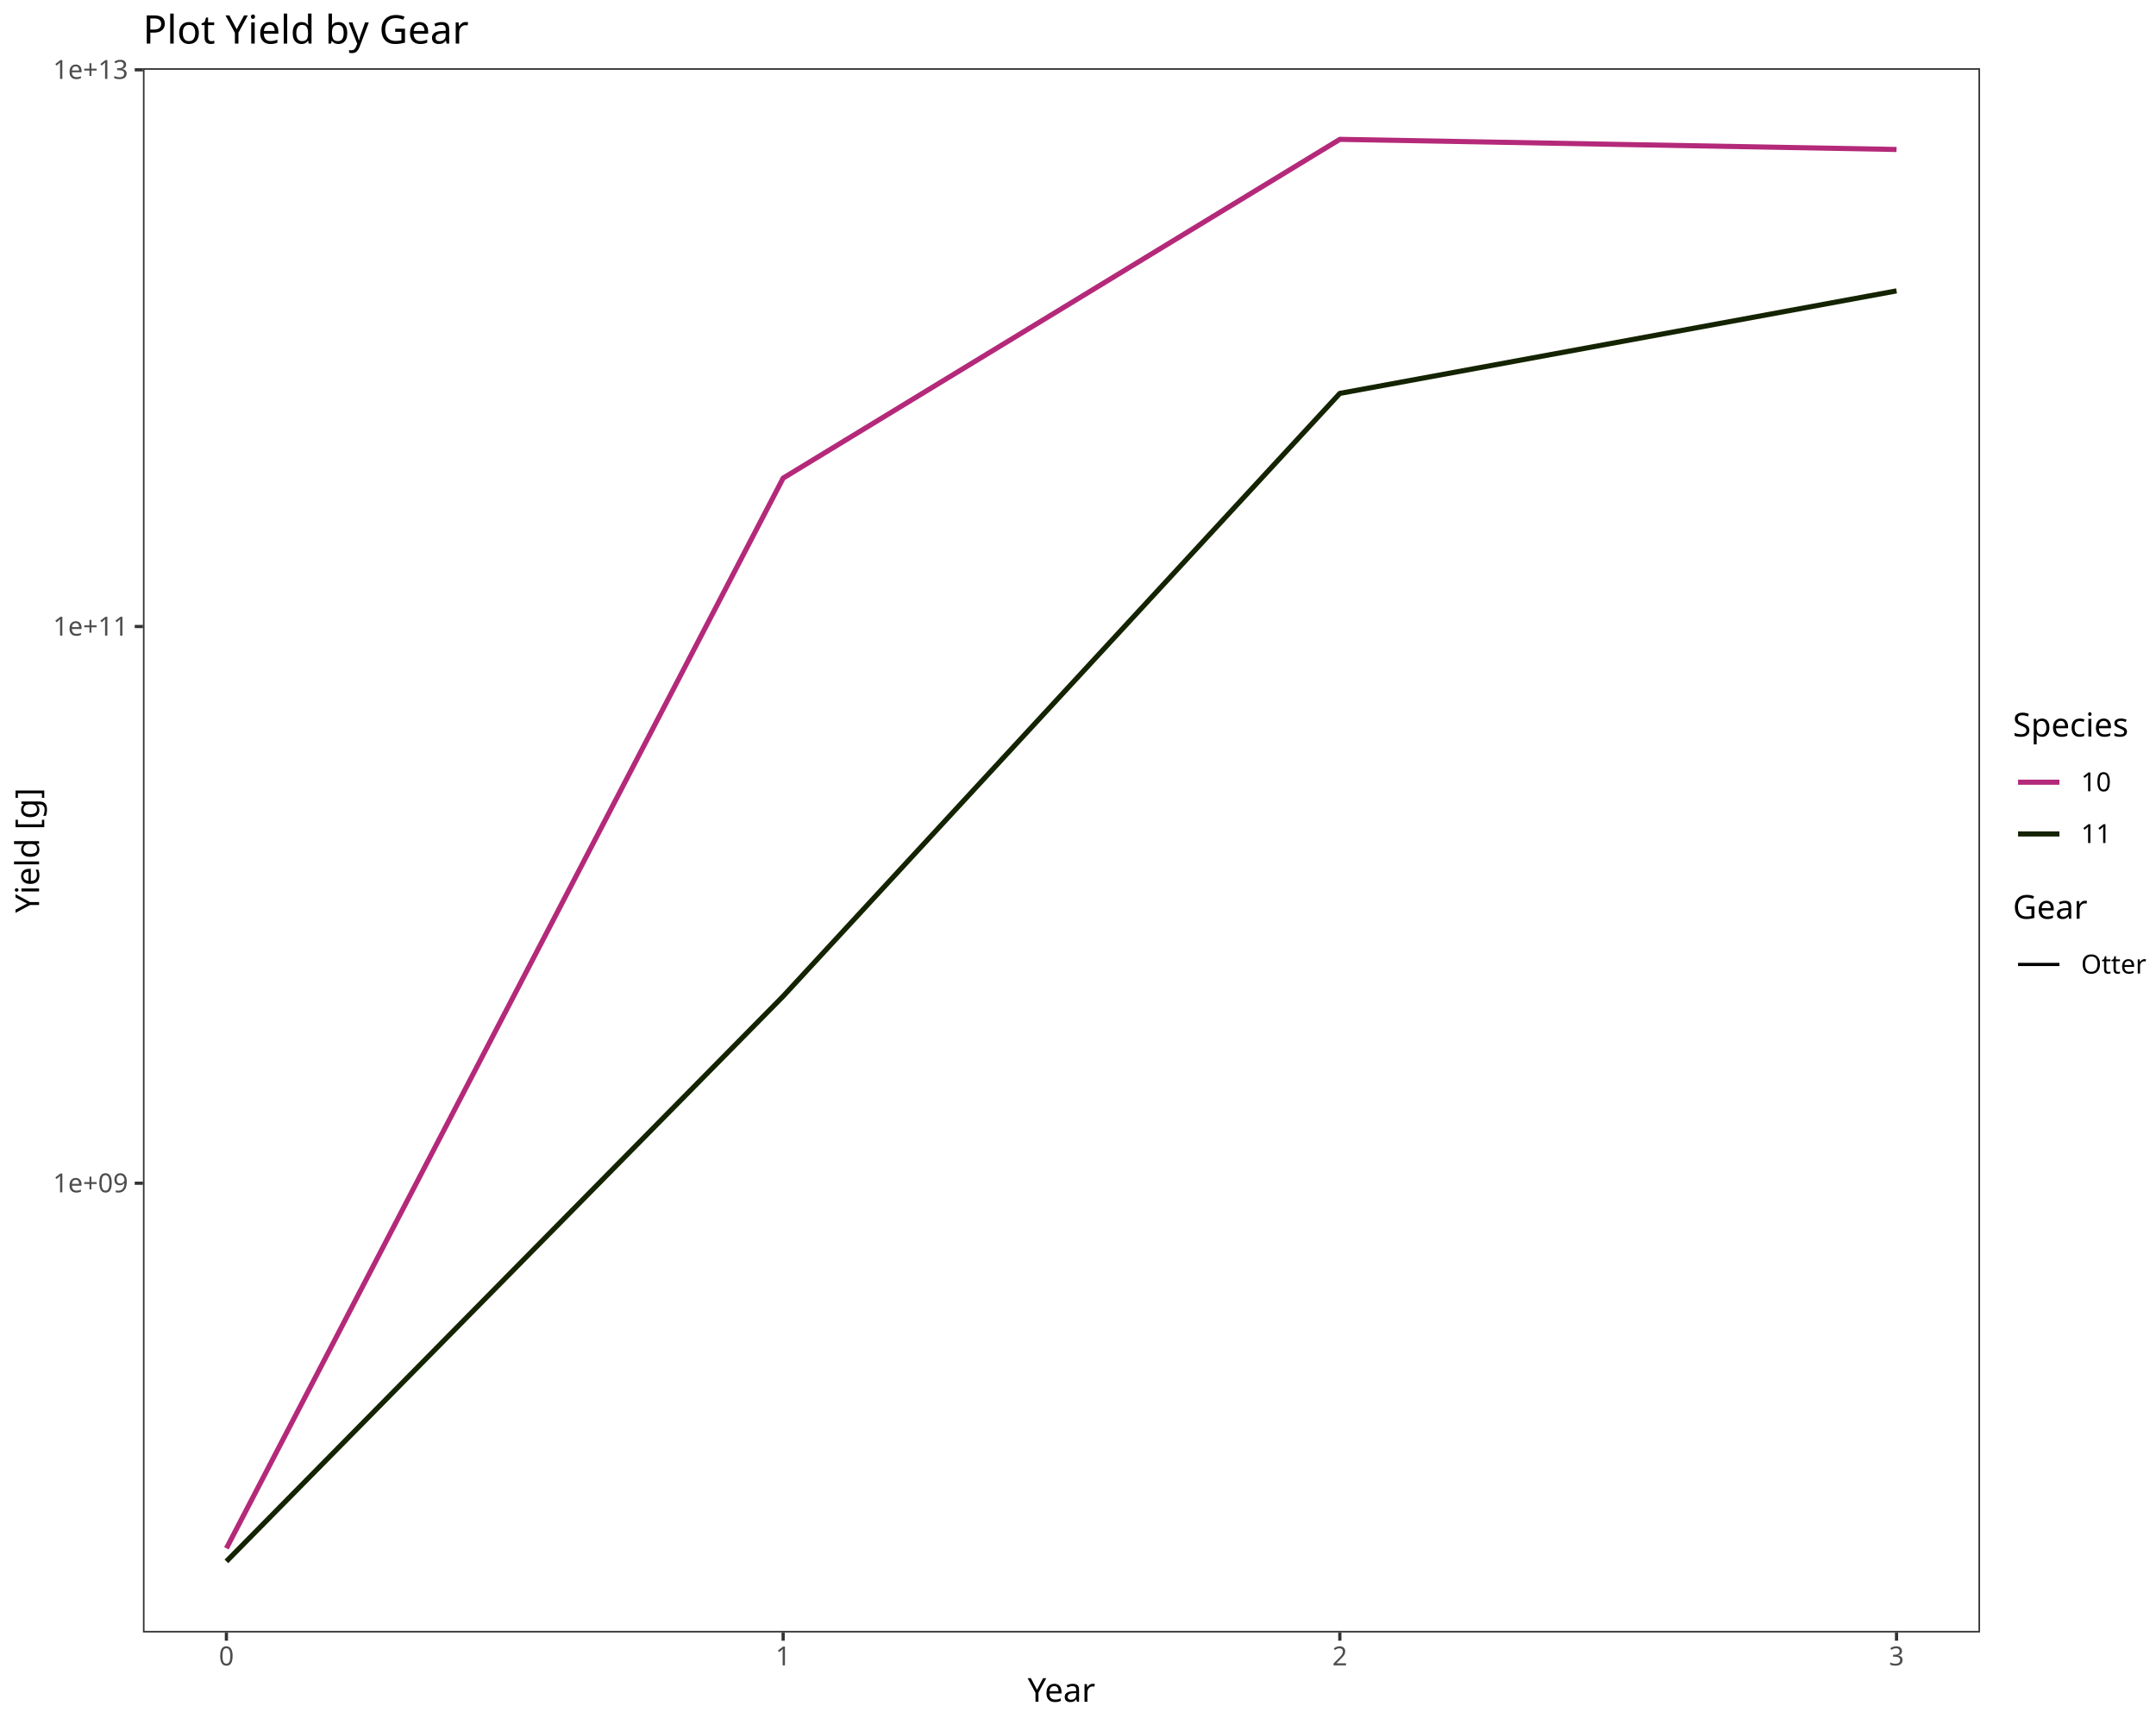
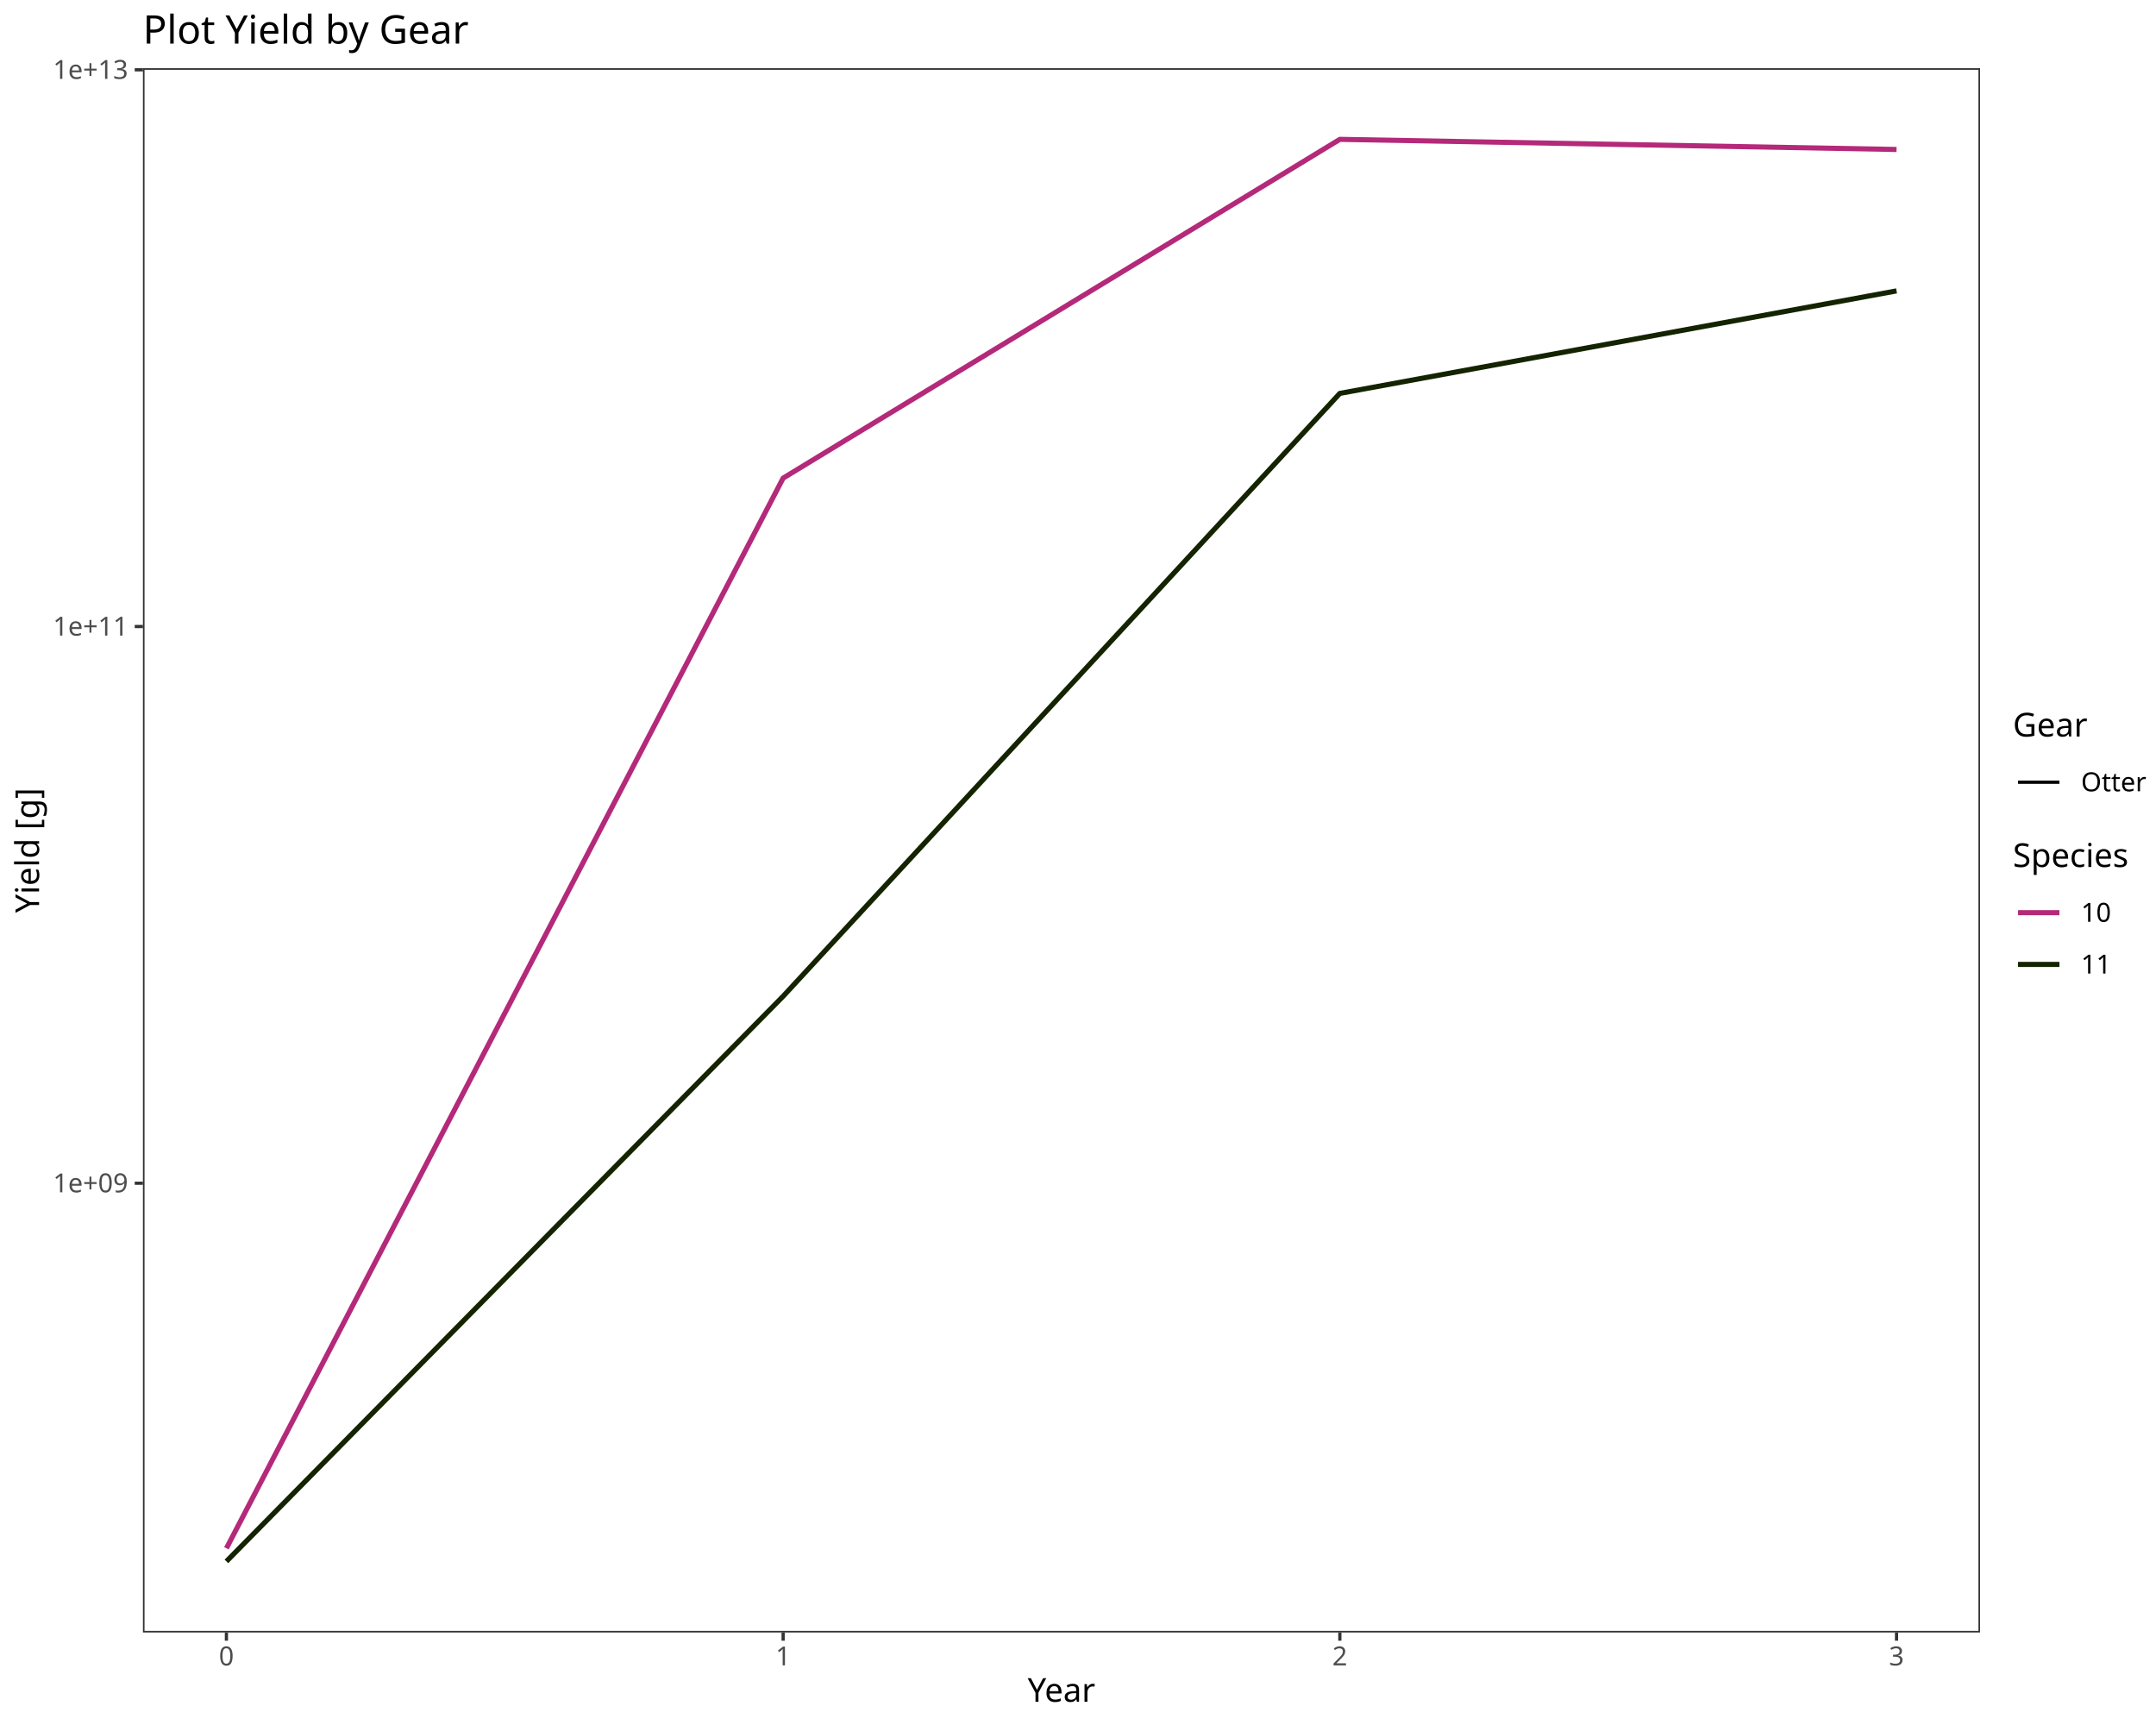
<svg xmlns="http://www.w3.org/2000/svg" class="svglite" data-engine-version="2.0" width="720.00pt" height="576.00pt" viewBox="0 0 720.00 576.00">
  <defs>
    <style type="text/css">
    .svglite line, .svglite polyline, .svglite polygon, .svglite path, .svglite rect, .svglite circle {
      fill: none;
      stroke: #000000;
      stroke-linecap: round;
      stroke-linejoin: round;
      stroke-miterlimit: 10.00;
    }
  </style>
  </defs>
  <rect width="100%" height="100%" style="stroke: none; fill: #FFFFFF;" />
  <defs>
    <clipPath id="cpMC4wMHw3MjAuMDB8MC4wMHw1NzYuMDA=">
      <rect x="0.00" y="0.00" width="720.00" height="576.00" />
    </clipPath>
  </defs>
  <g clip-path="url(#cpMC4wMHw3MjAuMDB8MC4wMHw1NzYuMDA=)">
    <rect x="0.00" y="0.00" width="720.00" height="576.00" style="stroke-width: 1.07; stroke: #FFFFFF; fill: #FFFFFF;" />
  </g>
  <defs>
    <clipPath id="cpNDcuNzN8NjYxLjI0fDIyLjc4fDU0NS4xMQ==">
      <rect x="47.73" y="22.78" width="613.51" height="522.33" />
    </clipPath>
  </defs>
  <g clip-path="url(#cpNDcuNzN8NjYxLjI0fDIyLjc4fDU0NS4xMQ==)">
    <rect x="47.73" y="22.78" width="613.51" height="522.33" style="stroke-width: 1.07; stroke: none; fill: #FFFFFF;" />
    <polyline points="75.61,517.00 261.53,159.65 447.44,46.53 633.35,49.91 " style="stroke-width: 1.71; stroke: #B42979; stroke-linecap: butt;" />
    <polyline points="75.61,521.37 261.53,332.66 447.44,131.36 633.35,97.13 " style="stroke-width: 1.71; stroke: #142300; stroke-linecap: butt;" />
    <rect x="47.73" y="22.78" width="613.51" height="522.33" style="stroke-width: 1.07; stroke: #333333;" />
  </g>
  <g clip-path="url(#cpMC4wMHw3MjAuMDB8MC4wMHw1NzYuMDA=)">
    <text x="42.79" y="398.13" text-anchor="end" style="font-size: 8.80px; fill: #4D4D4D; font-family: sans;" textLength="24.72px" lengthAdjust="spacingAndGlyphs">1e+09</text>
    <text x="42.79" y="212.23" text-anchor="end" style="font-size: 8.80px; fill: #4D4D4D; font-family: sans;" textLength="24.72px" lengthAdjust="spacingAndGlyphs">1e+11</text>
    <text x="42.79" y="26.34" text-anchor="end" style="font-size: 8.80px; fill: #4D4D4D; font-family: sans;" textLength="24.72px" lengthAdjust="spacingAndGlyphs">1e+13</text>
    <polyline points="44.99,395.10 47.73,395.10 " style="stroke-width: 1.07; stroke: #333333; stroke-linecap: butt;" />
    <polyline points="44.99,209.21 47.73,209.21 " style="stroke-width: 1.07; stroke: #333333; stroke-linecap: butt;" />
    <polyline points="44.99,23.31 47.73,23.31 " style="stroke-width: 1.07; stroke: #333333; stroke-linecap: butt;" />
    <polyline points="75.61,547.85 75.61,545.11 " style="stroke-width: 1.07; stroke: #333333; stroke-linecap: butt;" />
    <polyline points="261.53,547.85 261.53,545.11 " style="stroke-width: 1.07; stroke: #333333; stroke-linecap: butt;" />
    <polyline points="447.44,547.85 447.44,545.11 " style="stroke-width: 1.07; stroke: #333333; stroke-linecap: butt;" />
    <polyline points="633.35,547.85 633.35,545.11 " style="stroke-width: 1.07; stroke: #333333; stroke-linecap: butt;" />
    <text x="75.61" y="556.10" text-anchor="middle" style="font-size: 8.80px; fill: #4D4D4D; font-family: sans;" textLength="4.89px" lengthAdjust="spacingAndGlyphs">0</text>
    <text x="261.53" y="556.10" text-anchor="middle" style="font-size: 8.80px; fill: #4D4D4D; font-family: sans;" textLength="4.89px" lengthAdjust="spacingAndGlyphs">1</text>
    <text x="447.44" y="556.10" text-anchor="middle" style="font-size: 8.80px; fill: #4D4D4D; font-family: sans;" textLength="4.89px" lengthAdjust="spacingAndGlyphs">2</text>
    <text x="633.35" y="556.10" text-anchor="middle" style="font-size: 8.80px; fill: #4D4D4D; font-family: sans;" textLength="4.89px" lengthAdjust="spacingAndGlyphs">3</text>
    <text x="354.48" y="568.24" text-anchor="middle" style="font-size: 11.00px; font-family: sans;" textLength="23.24px" lengthAdjust="spacingAndGlyphs">Year</text>
    <text transform="translate(13.05,283.95) rotate(-90)" text-anchor="middle" style="font-size: 11.00px; font-family: sans;" textLength="39.75px" lengthAdjust="spacingAndGlyphs">Yield [g]</text>
-     <rect x="672.20" y="237.22" width="39.14" height="49.89" style="stroke-width: 1.07; stroke: none; fill: #FFFFFF;" />
-     <text x="672.20" y="245.93" style="font-size: 11.00px; font-family: sans;" textLength="39.14px" lengthAdjust="spacingAndGlyphs">Species</text>
+     <rect x="672.20" y="237.22" width="42.32" height="32.61" style="stroke-width: 1.07; stroke: none; fill: #FFFFFF;" />
+     <text x="672.20" y="245.93" style="font-size: 11.00px; font-family: sans;" textLength="24.46px" lengthAdjust="spacingAndGlyphs">Gear</text>
    <rect x="672.20" y="252.55" width="17.28" height="17.28" style="stroke-width: 1.07; stroke: none; fill: #FFFFFF;" />
-     <line x1="673.93" y1="261.19" x2="687.75" y2="261.19" style="stroke-width: 1.71; stroke: #B42979; stroke-linecap: butt;" />
-     <rect x="672.20" y="269.83" width="17.28" height="17.28" style="stroke-width: 1.07; stroke: none; fill: #FFFFFF;" />
-     <line x1="673.93" y1="278.47" x2="687.75" y2="278.47" style="stroke-width: 1.71; stroke: #142300; stroke-linecap: butt;" />
-     <text x="694.96" y="264.22" style="font-size: 8.80px; font-family: sans;" textLength="9.79px" lengthAdjust="spacingAndGlyphs">10</text>
-     <text x="694.96" y="281.50" style="font-size: 8.80px; font-family: sans;" textLength="9.79px" lengthAdjust="spacingAndGlyphs">11</text>
-     <rect x="672.20" y="298.07" width="42.32" height="32.61" style="stroke-width: 1.07; stroke: none; fill: #FFFFFF;" />
-     <text x="672.20" y="306.78" style="font-size: 11.00px; font-family: sans;" textLength="24.46px" lengthAdjust="spacingAndGlyphs">Gear</text>
+     <line x1="673.93" y1="261.19" x2="687.75" y2="261.19" style="stroke-width: 1.07; stroke-linecap: butt;" />
+     <text x="694.96" y="264.22" style="font-size: 8.80px; font-family: sans;" textLength="19.56px" lengthAdjust="spacingAndGlyphs">Otter</text>
+     <rect x="672.20" y="280.79" width="39.14" height="49.89" style="stroke-width: 1.07; stroke: none; fill: #FFFFFF;" />
+     <text x="672.20" y="289.50" style="font-size: 11.00px; font-family: sans;" textLength="39.14px" lengthAdjust="spacingAndGlyphs">Species</text>
+     <rect x="672.20" y="296.12" width="17.28" height="17.28" style="stroke-width: 1.07; stroke: none; fill: #FFFFFF;" />
+     <line x1="673.93" y1="304.76" x2="687.75" y2="304.76" style="stroke-width: 1.71; stroke: #B42979; stroke-linecap: butt;" />
    <rect x="672.20" y="313.40" width="17.28" height="17.28" style="stroke-width: 1.07; stroke: none; fill: #FFFFFF;" />
-     <line x1="673.93" y1="322.04" x2="687.75" y2="322.04" style="stroke-width: 1.07; stroke-linecap: butt;" />
-     <text x="694.96" y="325.07" style="font-size: 8.80px; font-family: sans;" textLength="19.56px" lengthAdjust="spacingAndGlyphs">Otter</text>
+     <line x1="673.93" y1="322.04" x2="687.75" y2="322.04" style="stroke-width: 1.71; stroke: #142300; stroke-linecap: butt;" />
+     <text x="694.96" y="307.79" style="font-size: 8.80px; font-family: sans;" textLength="9.79px" lengthAdjust="spacingAndGlyphs">10</text>
+     <text x="694.96" y="325.07" style="font-size: 8.80px; font-family: sans;" textLength="9.79px" lengthAdjust="spacingAndGlyphs">11</text>
    <text x="47.73" y="14.56" style="font-size: 13.20px; font-family: sans;" textLength="106.40px" lengthAdjust="spacingAndGlyphs">Plot Yield by Gear</text>
  </g>
</svg>
